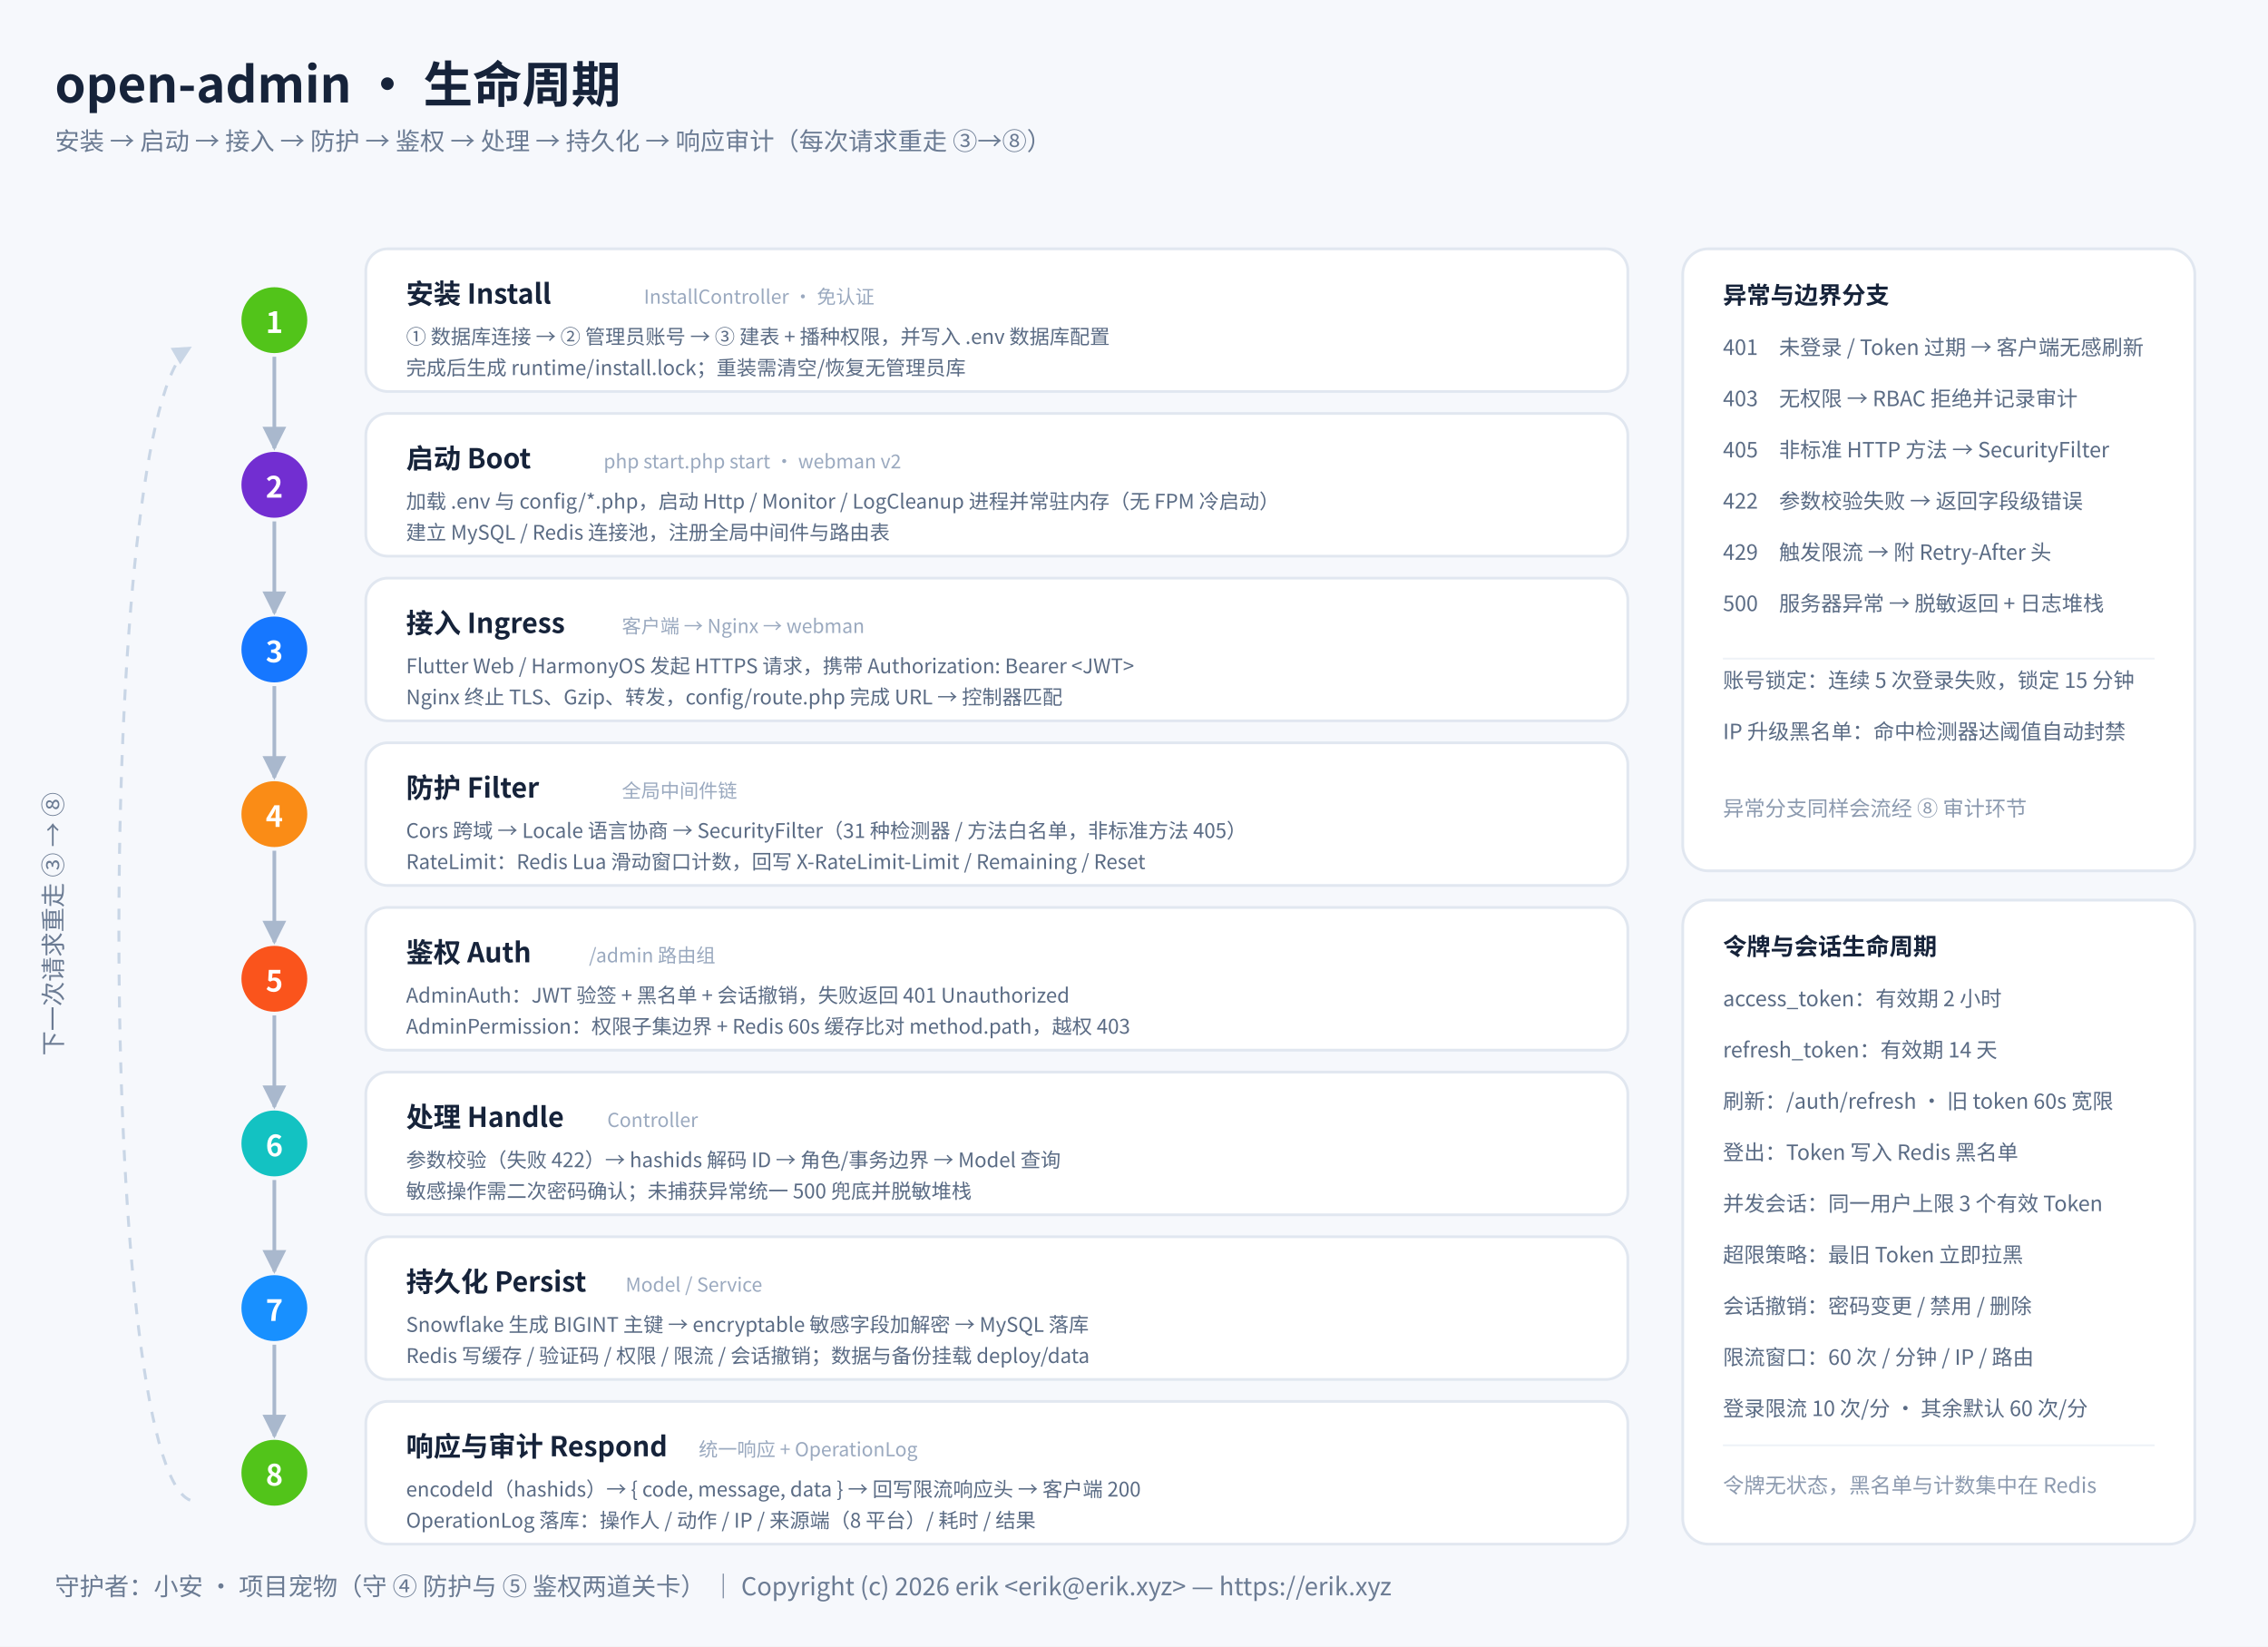
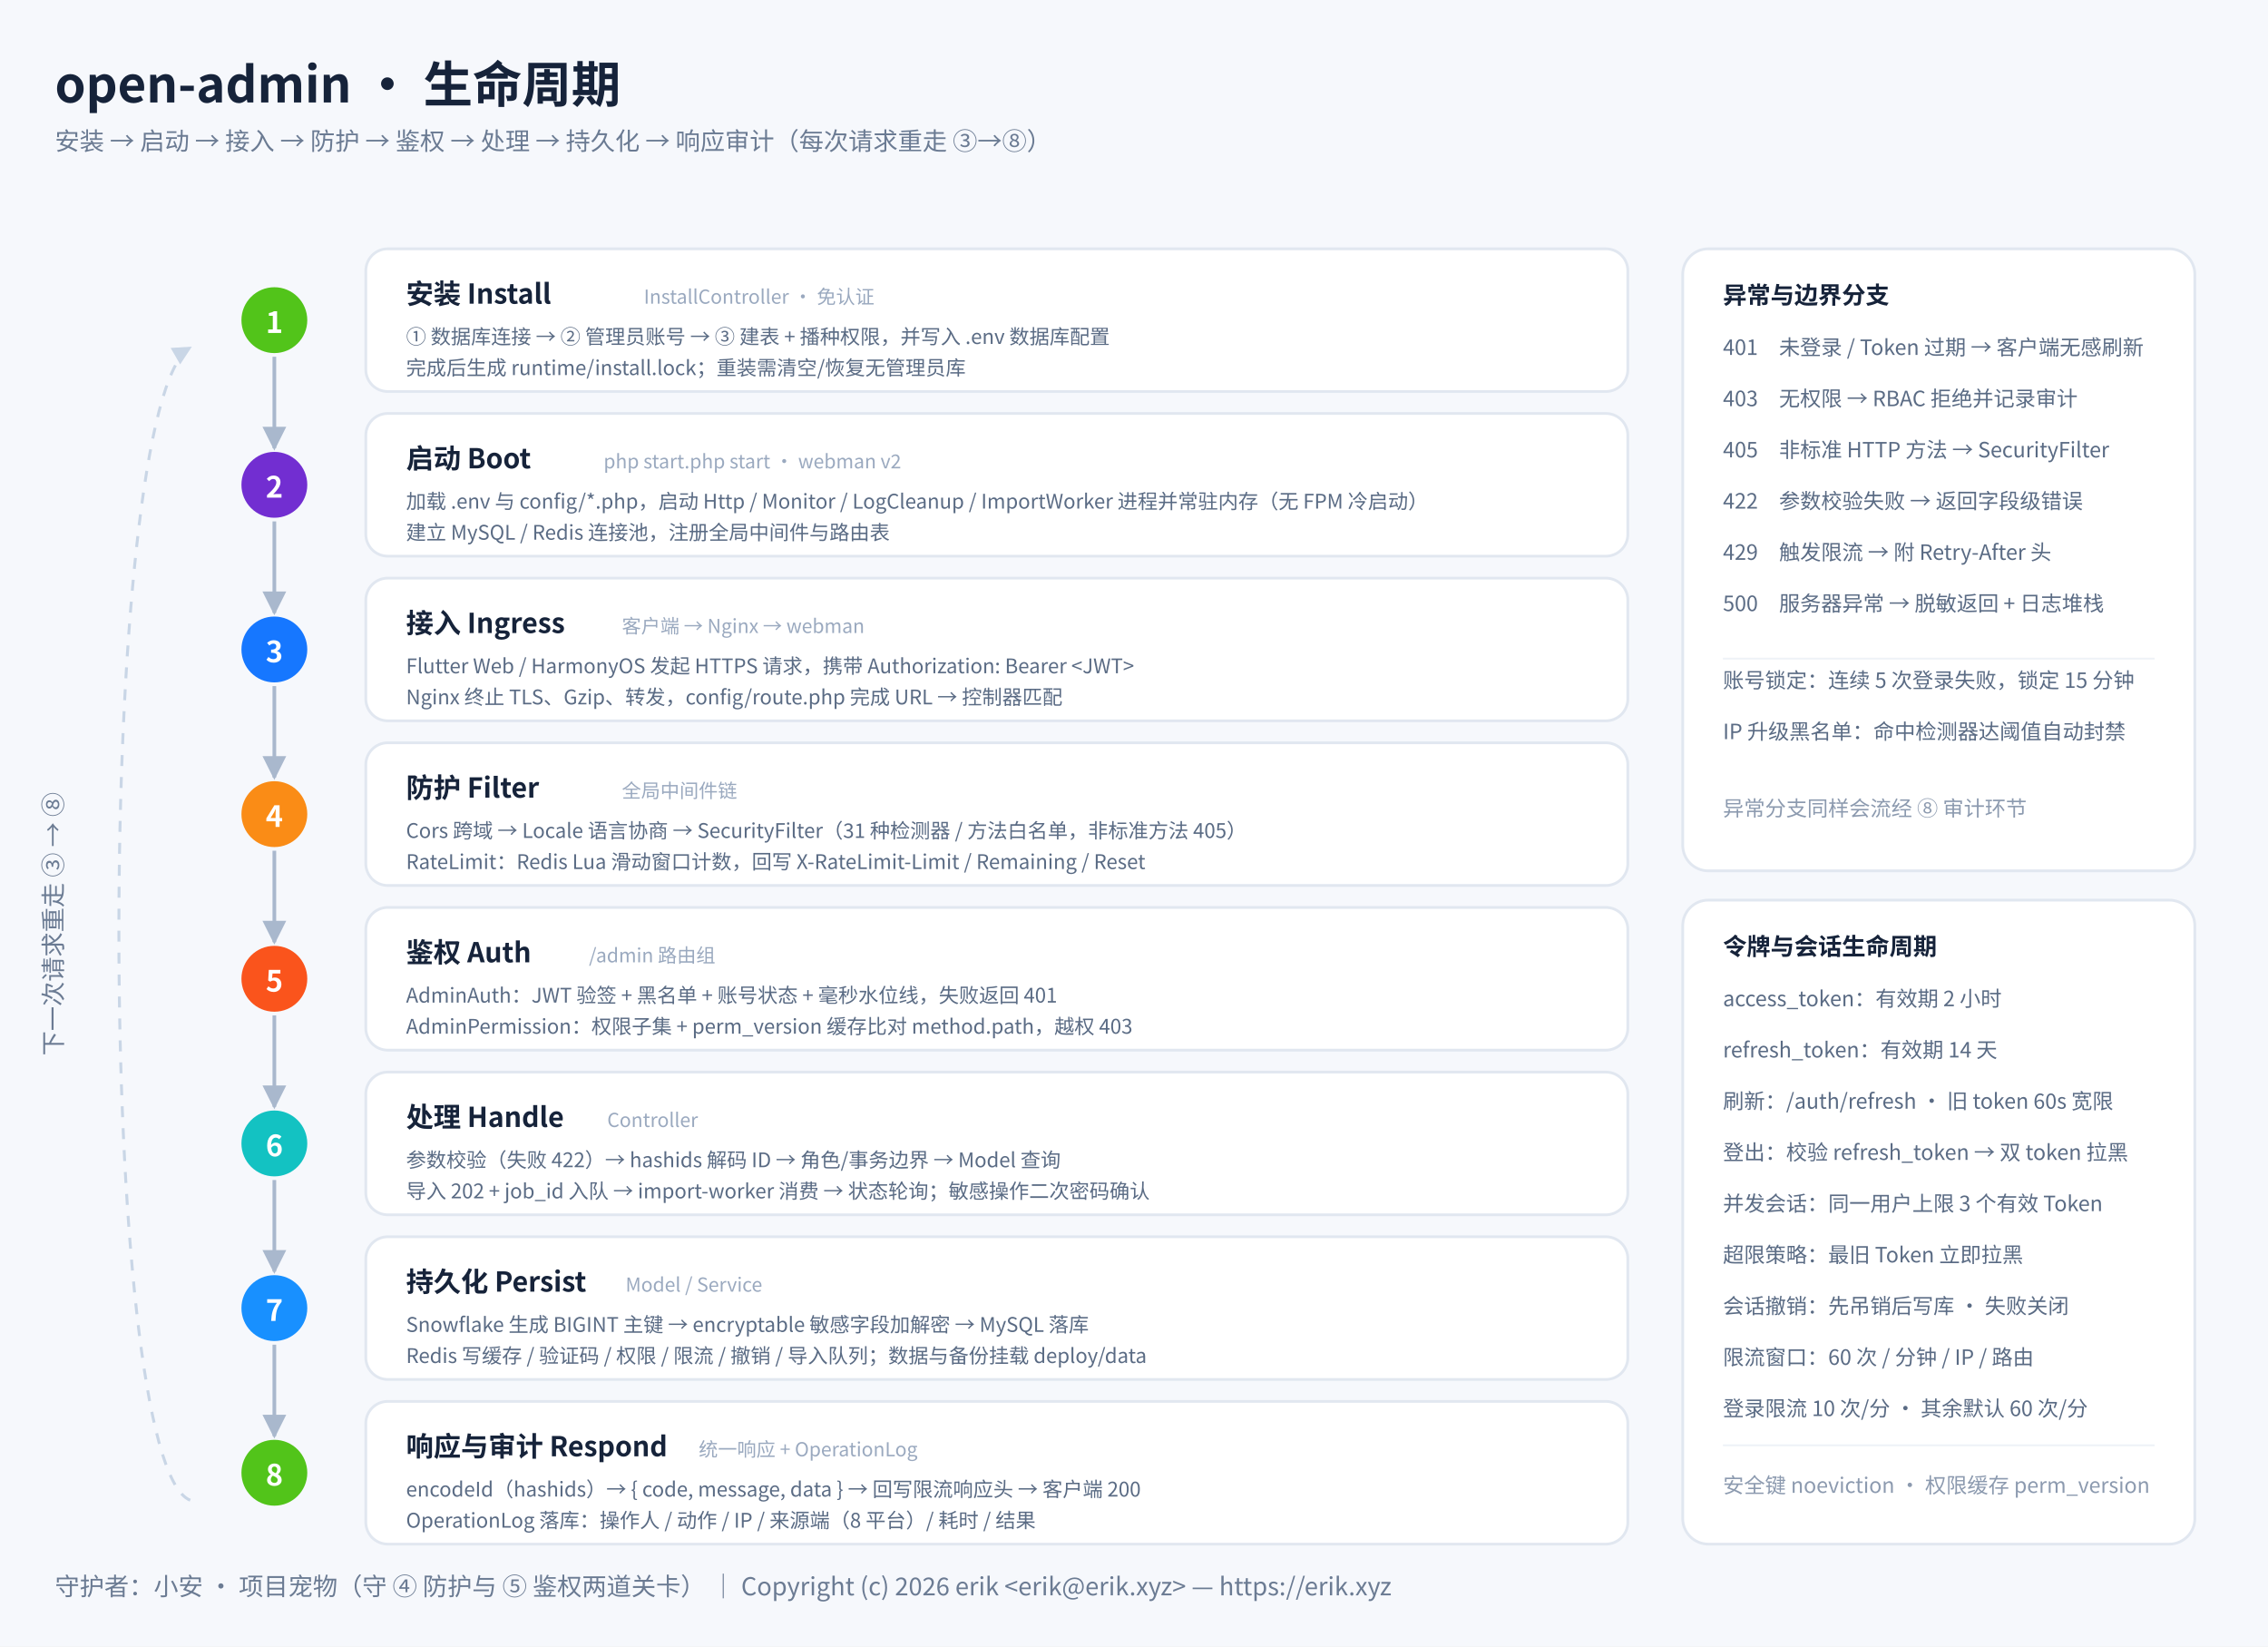
<svg xmlns="http://www.w3.org/2000/svg" viewBox="0 0 1240 900" width="1240" height="900" role="img" aria-label="open-admin 生命周期图">
  <defs>
    <marker id="lcArw" viewBox="0 0 10 10" refX="9" refY="5" markerWidth="6.5" markerHeight="6.5" orient="auto-start-reverse">
      <path d="M 0 0 L 10 5 L 0 10 z" fill="#A9B8CD" />
    </marker>
    <marker id="lcArwSoft" viewBox="0 0 10 10" refX="9" refY="5" markerWidth="6.5" markerHeight="6.5" orient="auto-start-reverse">
      <path d="M 0 0 L 10 5 L 0 10 z" fill="#C9D6E6" />
    </marker>
    <style>
      text { font-family: system-ui, -apple-system, "PingFang SC", "Microsoft YaHei", "Noto Sans CJK SC", "Segoe UI", sans-serif; }
      .t1 { font-size: 27px; font-weight: 700; fill: #16233A; }
      .t2 { font-size: 13.5px; fill: #6B7B93; }
      .card { fill: #FFFFFF; stroke: #E1E7F0; stroke-width: 1.5; }
      .sTitle { font-size: 15px; font-weight: 700; fill: #16233A; }
      .sWhere { font-size: 10.5px; fill: #9AA9BF; }
      .sItem { font-size: 11px; fill: #5A6B84; }
      .badge { font-size: 16px; font-weight: 700; fill: #FFFFFF; }
      .railT { font-size: 13px; font-weight: 700; fill: #16233A; }
      .railI { font-size: 11.5px; fill: #5A6B84; }
      .ctr { text-anchor: middle; }
    </style>
  </defs>
  <rect width="1240" height="900" fill="#F6F8FC" />
  <text class="t1" x="30" y="56">open-admin · 生命周期</text>
  <text class="t2" x="30" y="82">安装 → 启动 → 接入 → 防护 → 鉴权 → 处理 → 持久化 → 响应审计（每次请求重走 ③→⑧）</text>
  <path d="M 104 820 C 52 800 52 220 104 190" fill="none" stroke="#C9D6E6" stroke-width="1.6" stroke-dasharray="6 6" marker-end="url(#lcArwSoft)" />
  <text class="t2" x="34" y="505" text-anchor="middle" font-size="10.5" fill="#9AA9BF" transform="rotate(-90 34 505)">下一次请求重走 ③ → ⑧</text>
  <circle cx="150" cy="175" r="18" fill="#52C41A" />
  <text class="badge ctr" x="150" y="182">1</text>
  <rect class="card" x="200" y="136" width="690" height="78" rx="12" />
  <text class="sTitle" x="222" y="166">安装 Install</text>
  <text class="sWhere" x="352" y="166">InstallController · 免认证</text>
  <text class="sItem" x="222" y="188">① 数据库连接 → ② 管理员账号 → ③ 建表 + 播种权限，并写入 .env 数据库配置</text>
  <text class="sItem" x="222" y="205">完成后生成 runtime/install.lock；重装需清空/恢复无管理员库</text>
  <path d="M 150 195 L 150 245" stroke="#A9B8CD" stroke-width="2" marker-end="url(#lcArw)" />
  <circle cx="150" cy="265" r="18" fill="#722ED1" />
  <text class="badge ctr" x="150" y="272">2</text>
  <rect class="card" x="200" y="226" width="690" height="78" rx="12" />
  <text class="sTitle" x="222" y="256">启动 Boot</text>
  <text class="sWhere" x="330" y="256">php start.php start · webman v2</text>
-   <text class="sItem" x="222" y="278">加载 .env 与 config/*.php，启动 Http / Monitor / LogCleanup 进程并常驻内存（无 FPM 冷启动）</text>
+   <text class="sItem" x="222" y="278">加载 .env 与 config/*.php，启动 Http / Monitor / LogCleanup / ImportWorker 进程并常驻内存（无 FPM 冷启动）</text>
  <text class="sItem" x="222" y="295">建立 MySQL / Redis 连接池，注册全局中间件与路由表</text>
  <path d="M 150 285 L 150 335" stroke="#A9B8CD" stroke-width="2" marker-end="url(#lcArw)" />
  <circle cx="150" cy="355" r="18" fill="#1677FF" />
  <text class="badge ctr" x="150" y="362">3</text>
  <rect class="card" x="200" y="316" width="690" height="78" rx="12" />
  <text class="sTitle" x="222" y="346">接入 Ingress</text>
  <text class="sWhere" x="340" y="346">客户端 → Nginx → webman</text>
  <text class="sItem" x="222" y="368">Flutter Web / HarmonyOS 发起 HTTPS 请求，携带 Authorization: Bearer &lt;JWT&gt;</text>
  <text class="sItem" x="222" y="385">Nginx 终止 TLS、Gzip、转发，config/route.php 完成 URL → 控制器匹配</text>
  <path d="M 150 375 L 150 425" stroke="#A9B8CD" stroke-width="2" marker-end="url(#lcArw)" />
  <circle cx="150" cy="445" r="18" fill="#FA8C16" />
  <text class="badge ctr" x="150" y="452">4</text>
  <rect class="card" x="200" y="406" width="690" height="78" rx="12" />
  <text class="sTitle" x="222" y="436">防护 Filter</text>
  <text class="sWhere" x="340" y="436">全局中间件链</text>
  <text class="sItem" x="222" y="458">Cors 跨域 → Locale 语言协商 → SecurityFilter（31 种检测器 / 方法白名单，非标准方法 405）</text>
  <text class="sItem" x="222" y="475">RateLimit：Redis Lua 滑动窗口计数，回写 X-RateLimit-Limit / Remaining / Reset</text>
  <path d="M 150 465 L 150 515" stroke="#A9B8CD" stroke-width="2" marker-end="url(#lcArw)" />
  <circle cx="150" cy="535" r="18" fill="#FA541C" />
  <text class="badge ctr" x="150" y="542">5</text>
  <rect class="card" x="200" y="496" width="690" height="78" rx="12" />
  <text class="sTitle" x="222" y="526">鉴权 Auth</text>
  <text class="sWhere" x="322" y="526">/admin 路由组</text>
-   <text class="sItem" x="222" y="548">AdminAuth：JWT 验签 + 黑名单 + 会话撤销，失败返回 401 Unauthorized</text>
-   <text class="sItem" x="222" y="565">AdminPermission：权限子集边界 + Redis 60s 缓存比对 method.path，越权 403</text>
+   <text class="sItem" x="222" y="548">AdminAuth：JWT 验签 + 黑名单 + 账号状态 + 毫秒水位线，失败返回 401</text>
+   <text class="sItem" x="222" y="565">AdminPermission：权限子集 + perm_version 缓存比对 method.path，越权 403</text>
  <path d="M 150 555 L 150 605" stroke="#A9B8CD" stroke-width="2" marker-end="url(#lcArw)" />
  <circle cx="150" cy="625" r="18" fill="#13C2C2" />
  <text class="badge ctr" x="150" y="632">6</text>
  <rect class="card" x="200" y="586" width="690" height="78" rx="12" />
  <text class="sTitle" x="222" y="616">处理 Handle</text>
  <text class="sWhere" x="332" y="616">Controller</text>
  <text class="sItem" x="222" y="638">参数校验（失败 422）→ hashids 解码 ID → 角色/事务边界 → Model 查询</text>
-   <text class="sItem" x="222" y="655">敏感操作需二次密码确认；未捕获异常统一 500 兜底并脱敏堆栈</text>
+   <text class="sItem" x="222" y="655">导入 202 + job_id 入队 → import-worker 消费 → 状态轮询；敏感操作二次密码确认</text>
  <path d="M 150 645 L 150 695" stroke="#A9B8CD" stroke-width="2" marker-end="url(#lcArw)" />
  <circle cx="150" cy="715" r="18" fill="#1890FF" />
  <text class="badge ctr" x="150" y="722">7</text>
  <rect class="card" x="200" y="676" width="690" height="78" rx="12" />
  <text class="sTitle" x="222" y="706">持久化 Persist</text>
  <text class="sWhere" x="342" y="706">Model / Service</text>
  <text class="sItem" x="222" y="728">Snowflake 生成 BIGINT 主键 → encryptable 敏感字段加解密 → MySQL 落库</text>
-   <text class="sItem" x="222" y="745">Redis 写缓存 / 验证码 / 权限 / 限流 / 会话撤销；数据与备份挂载 deploy/data</text>
+   <text class="sItem" x="222" y="745">Redis 写缓存 / 验证码 / 权限 / 限流 / 撤销 / 导入队列；数据与备份挂载 deploy/data</text>
  <path d="M 150 735 L 150 785" stroke="#A9B8CD" stroke-width="2" marker-end="url(#lcArw)" />
  <circle cx="150" cy="805" r="18" fill="#52C41A" />
  <text class="badge ctr" x="150" y="812">8</text>
  <rect class="card" x="200" y="766" width="690" height="78" rx="12" />
  <text class="sTitle" x="222" y="796">响应与审计 Respond</text>
  <text class="sWhere" x="382" y="796">统一响应 + OperationLog</text>
  <text class="sItem" x="222" y="818">encodeId（hashids）→ { code, message, data } → 回写限流响应头 → 客户端 200</text>
  <text class="sItem" x="222" y="835">OperationLog 落库：操作人 / 动作 / IP / 来源端（8 平台）/ 耗时 / 结果</text>
  <rect class="card" x="920" y="136" width="280" height="340" rx="14" stroke="#FFD8BF" />
  <text class="railT" x="942" y="166" fill="#AD4E00">异常与边界分支</text>
  <g class="railI">
    <text x="942" y="194">401　未登录 / Token 过期 → 客户端无感刷新</text>
    <text x="942" y="222">403　无权限 → RBAC 拒绝并记录审计</text>
    <text x="942" y="250">405　非标准 HTTP 方法 → SecurityFilter</text>
    <text x="942" y="278">422　参数校验失败 → 返回字段级错误</text>
    <text x="942" y="306">429　触发限流 → 附 Retry-After 头</text>
    <text x="942" y="334">500　服务器异常 → 脱敏返回 + 日志堆栈</text>
    <text x="942" y="376">账号锁定：连续 5 次登录失败，锁定 15 分钟</text>
    <text x="942" y="404">IP 升级黑名单：命中检测器达阈值自动封禁</text>
    <text x="942" y="446" fill="#8C9AAF">异常分支同样会流经 ⑧ 审计环节</text>
  </g>
  <line x1="942" y1="360" x2="1178" y2="360" stroke="#EEF2F7" />
  <rect class="card" x="920" y="492" width="280" height="352" rx="14" stroke="#BEDAFF" />
  <text class="railT" x="942" y="522" fill="#1677FF">令牌与会话生命周期</text>
  <g class="railI">
    <text x="942" y="550">access_token：有效期 2 小时</text>
    <text x="942" y="578">refresh_token：有效期 14 天</text>
    <text x="942" y="606">刷新：/auth/refresh · 旧 token 60s 宽限</text>
-     <text x="942" y="634">登出：Token 写入 Redis 黑名单</text>
+     <text x="942" y="634">登出：校验 refresh_token → 双 token 拉黑</text>
    <text x="942" y="662">并发会话：同一用户上限 3 个有效 Token</text>
    <text x="942" y="690">超限策略：最旧 Token 立即拉黑</text>
-     <text x="942" y="718">会话撤销：密码变更 / 禁用 / 删除</text>
+     <text x="942" y="718">会话撤销：先吊销后写库 · 失败关闭</text>
    <text x="942" y="746">限流窗口：60 次 / 分钟 / IP / 路由</text>
    <text x="942" y="774">登录限流 10 次/分 · 其余默认 60 次/分</text>
-     <text x="942" y="816" fill="#8C9AAF">令牌无状态，黑名单与计数集中在 Redis</text>
+     <text x="942" y="816" fill="#8C9AAF">安全键 noeviction · 权限缓存 perm_version</text>
  </g>
  <line x1="942" y1="790" x2="1178" y2="790" stroke="#EEF2F7" />
  <text class="t2" x="30" y="872" font-size="11.5">
    守护者：小安 · 项目宠物（守 ④ 防护与 ⑤ 鉴权两道关卡） ｜ Copyright (c) 2026 erik &lt;erik@erik.xyz&gt; — https://erik.xyz
  </text>
</svg>
